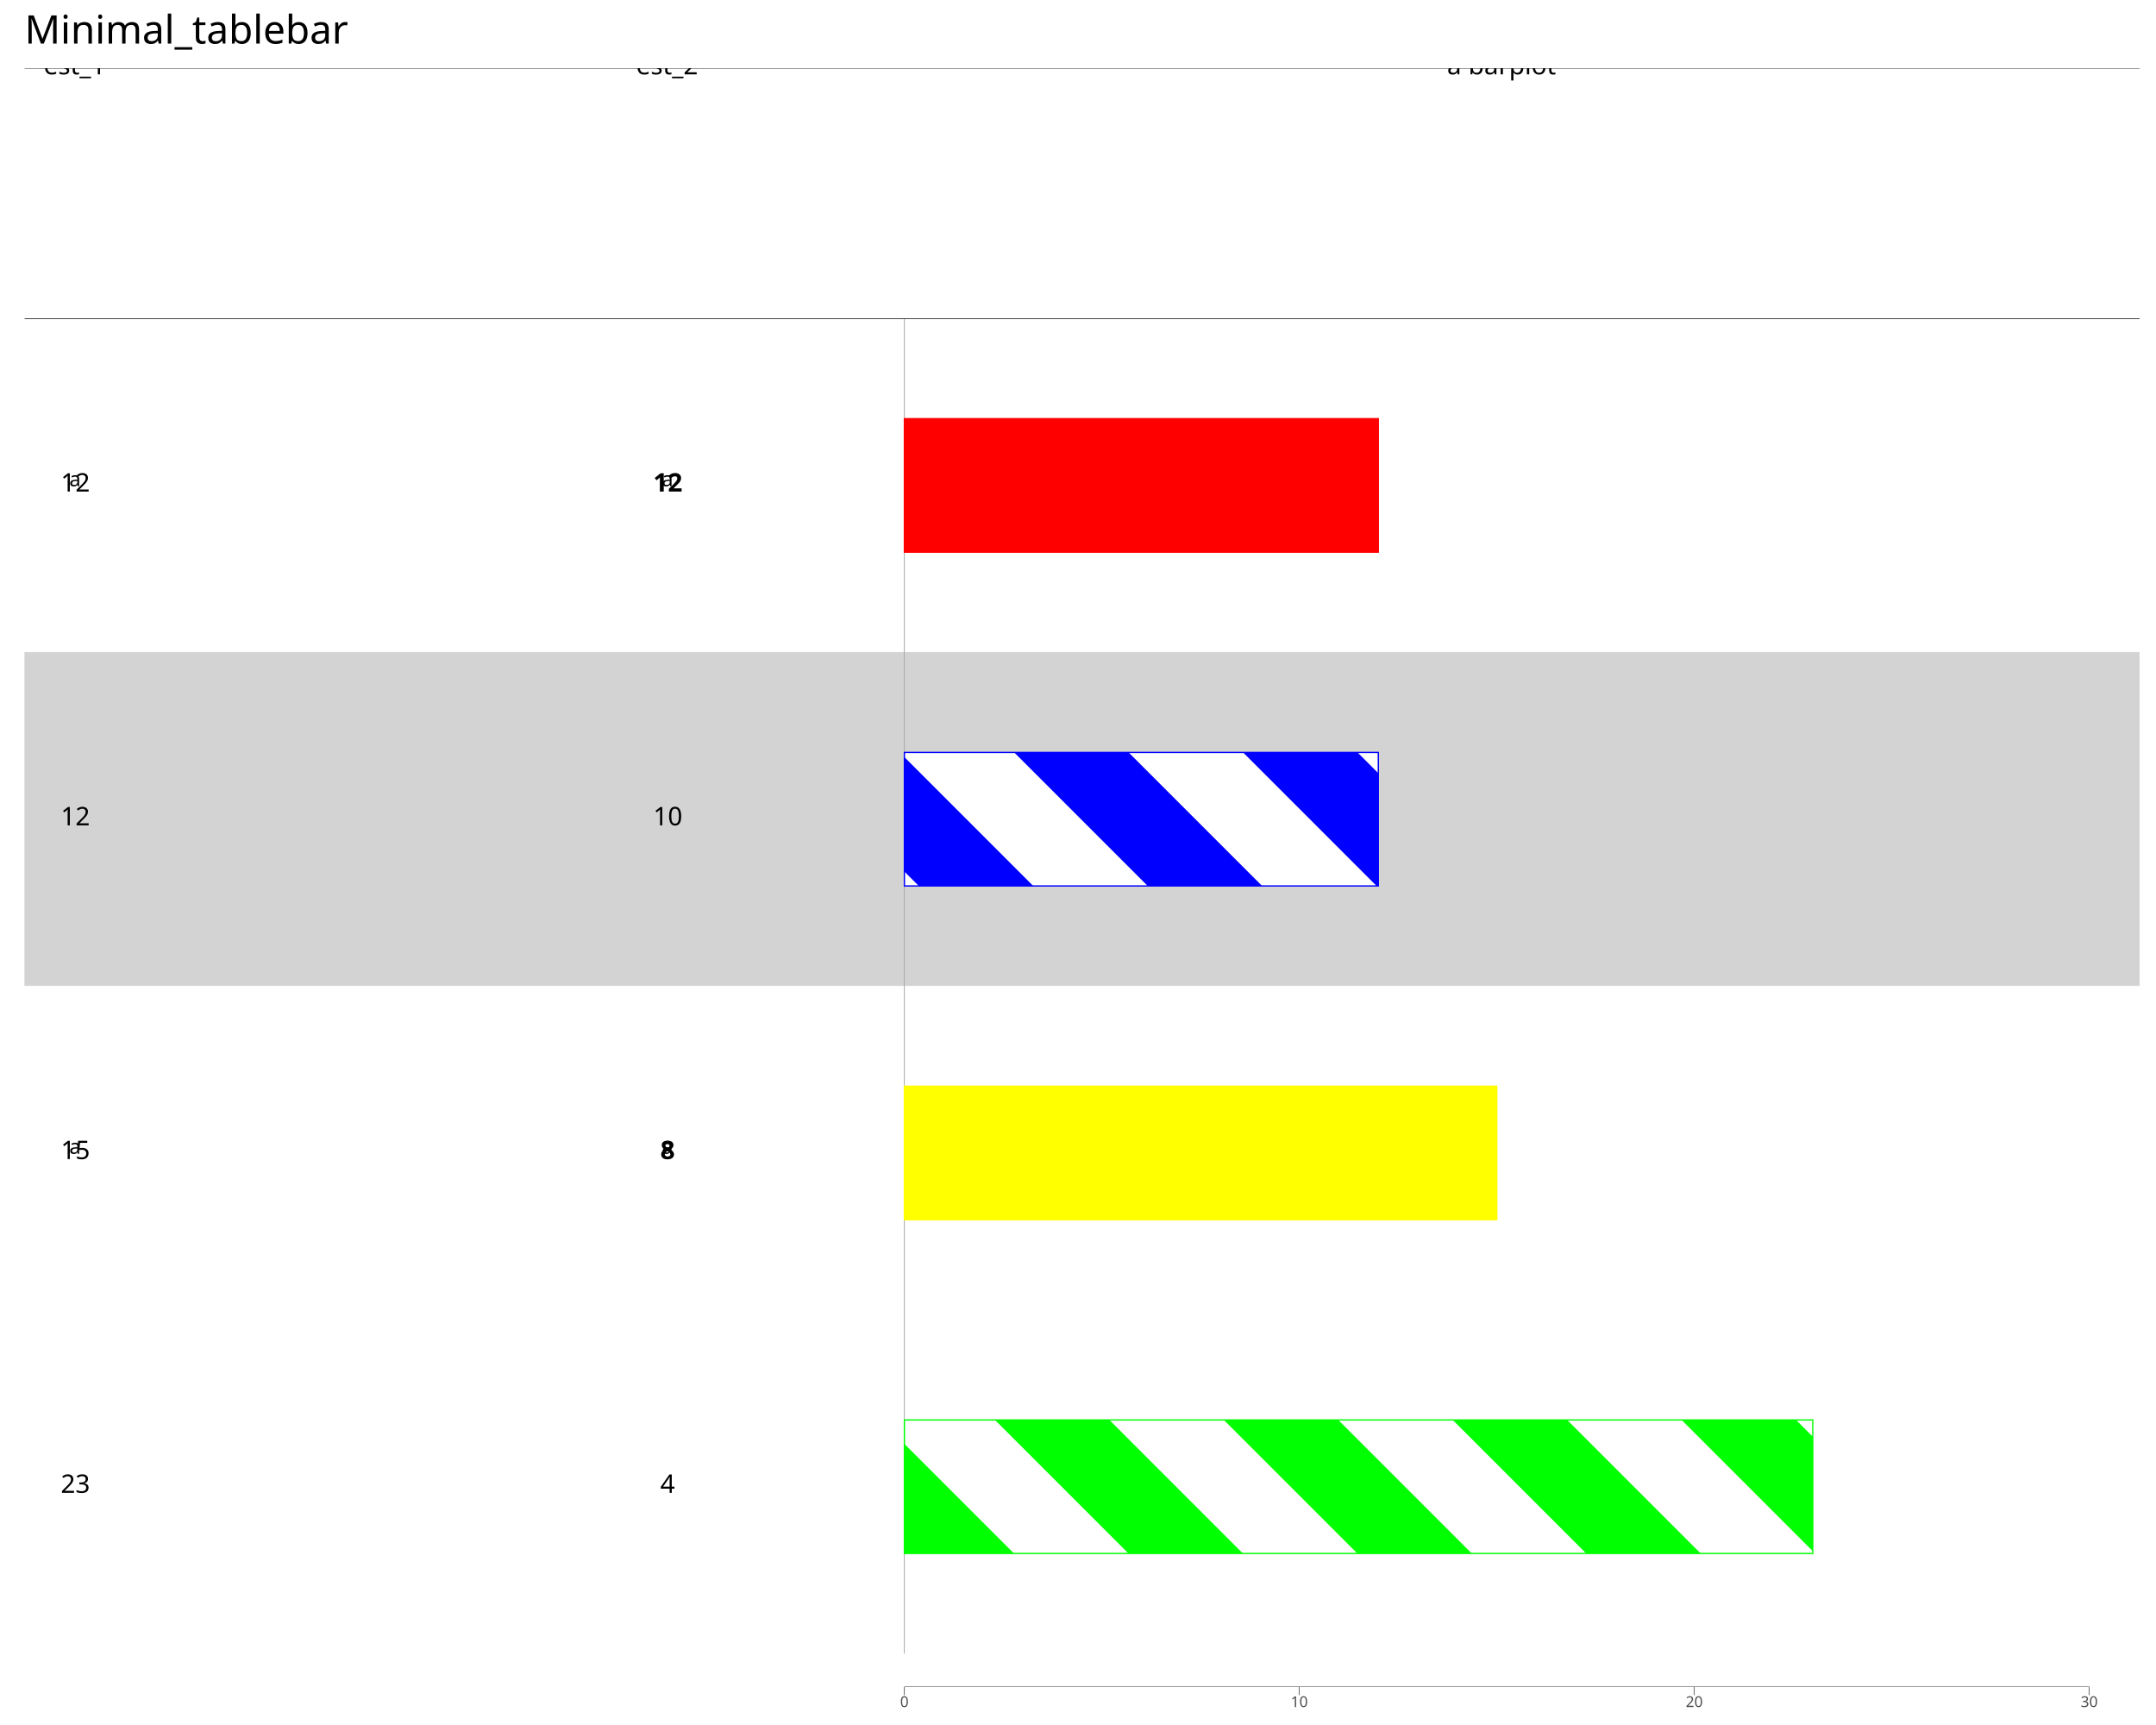
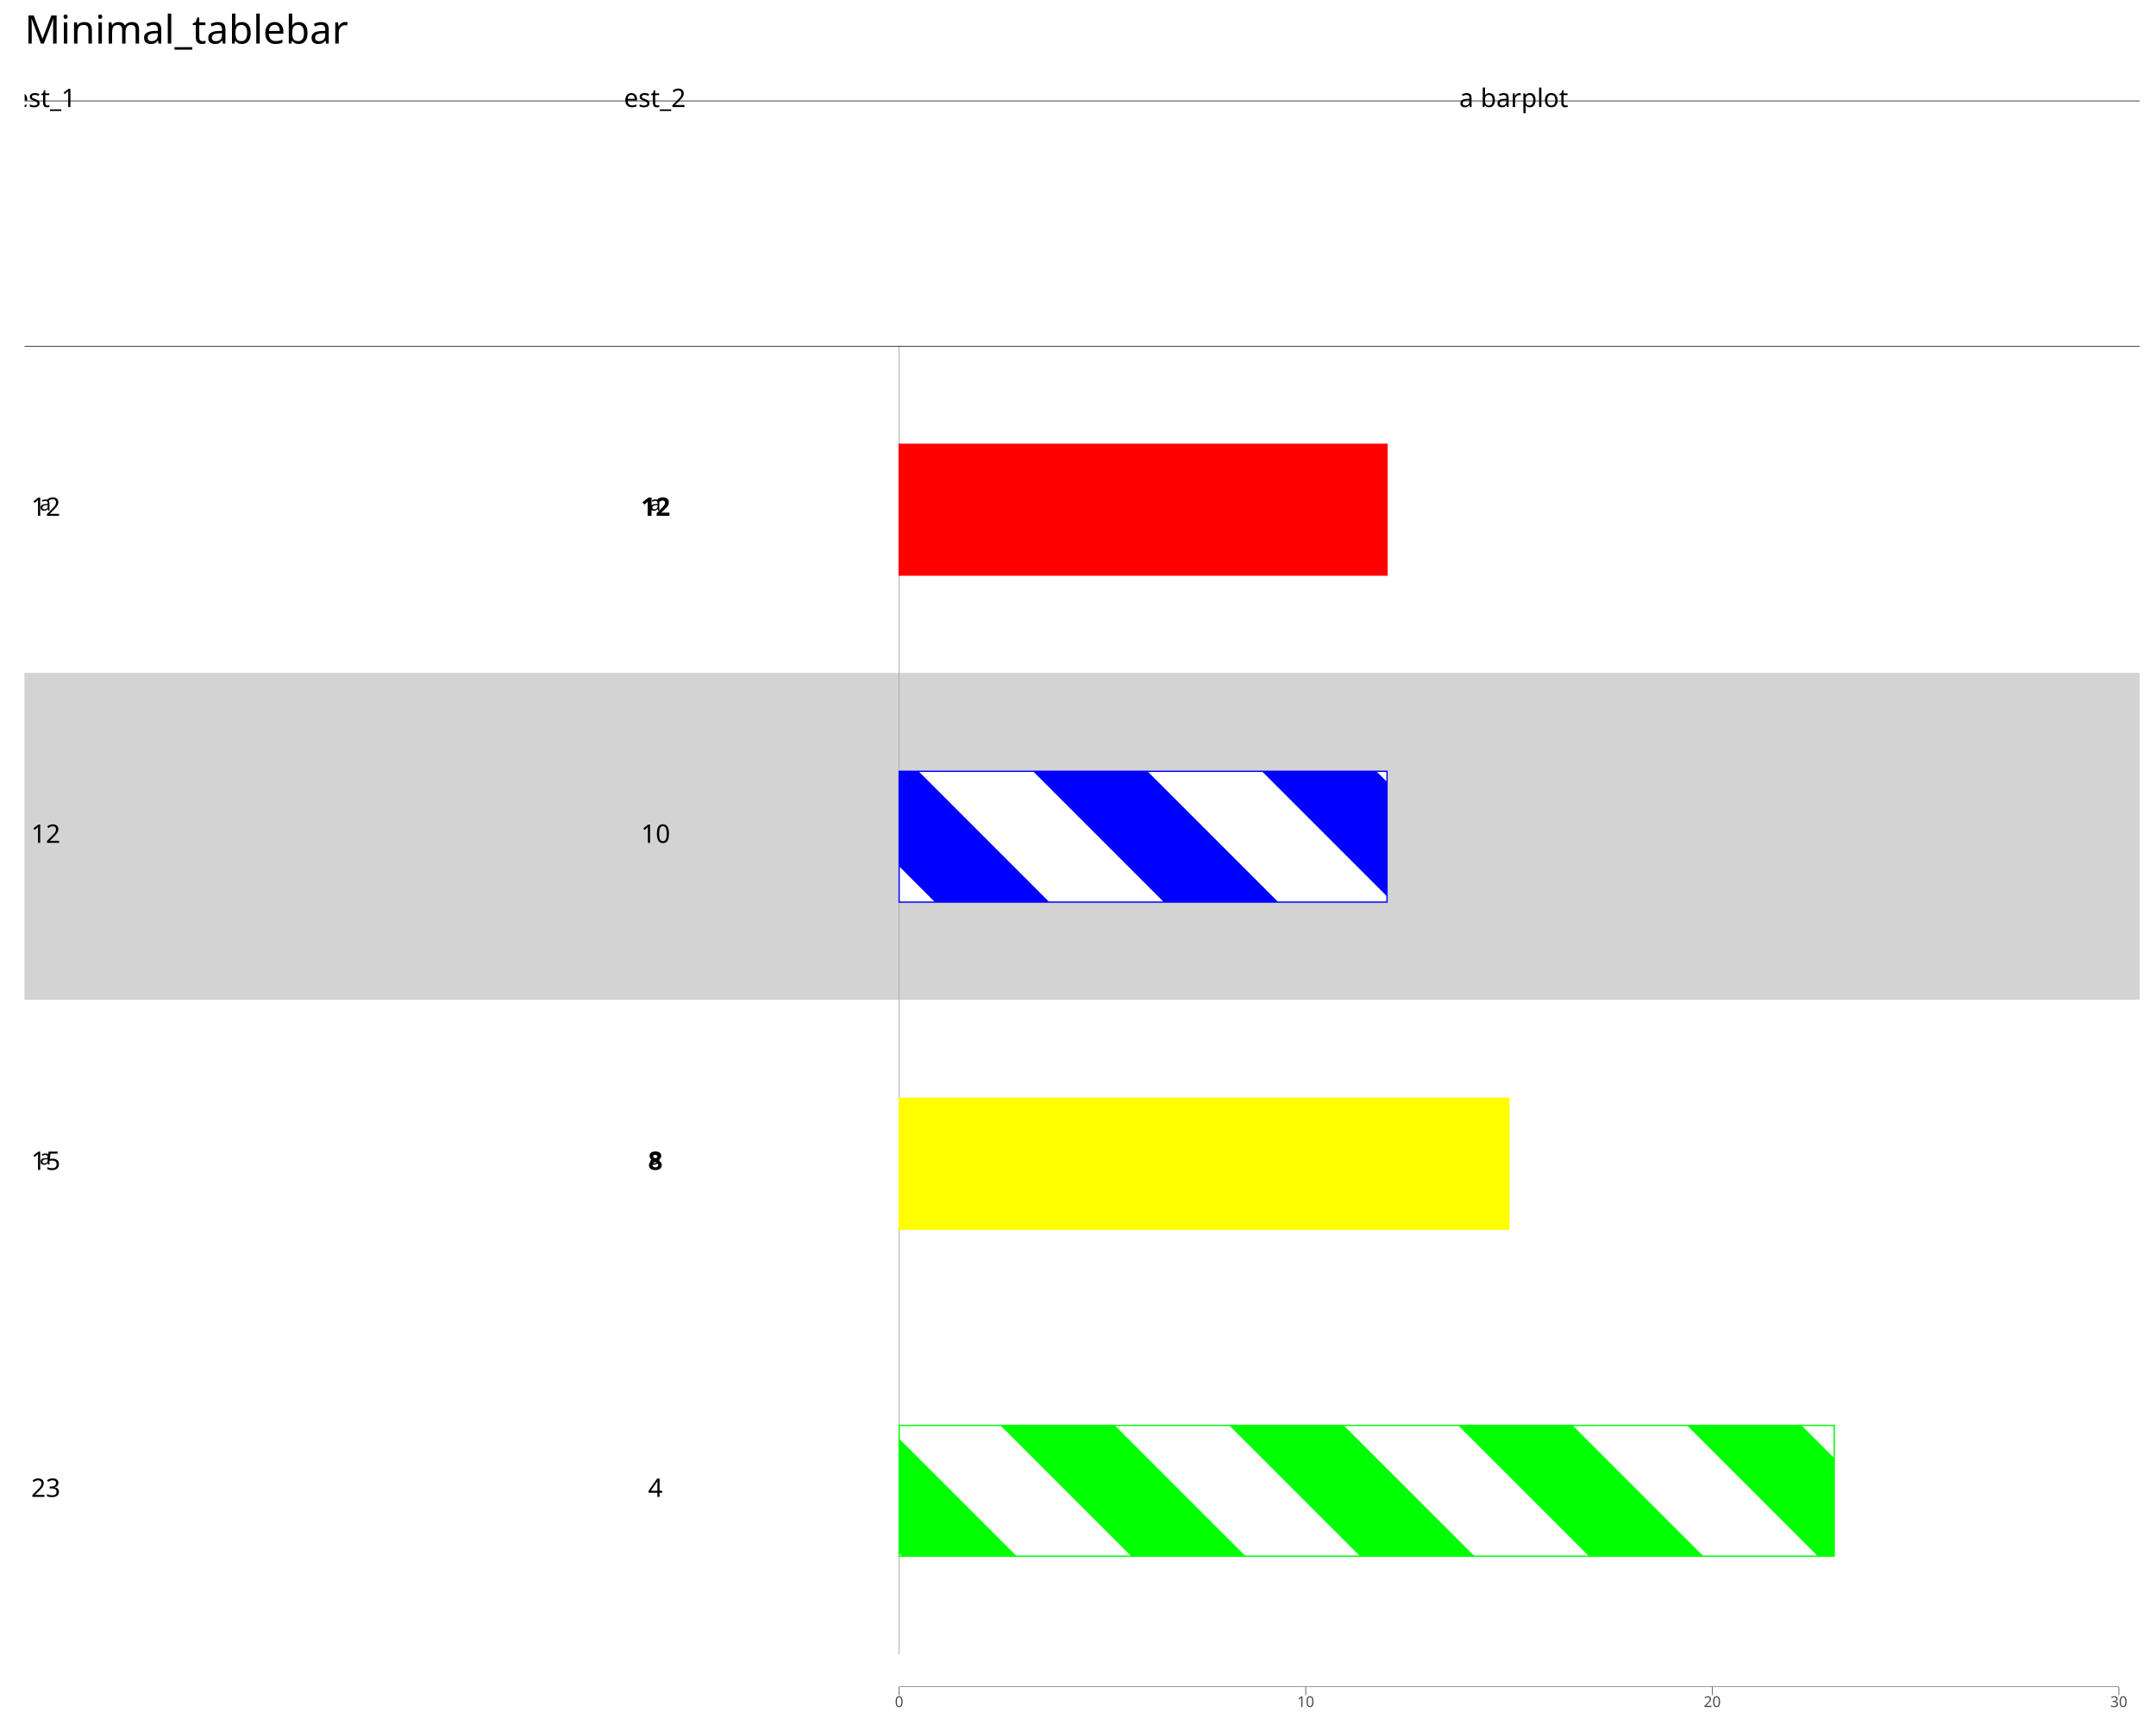
<svg xmlns="http://www.w3.org/2000/svg" class="svglite" data-engine-version="2.0" width="720.00pt" height="576.00pt" viewBox="0 0 720.00 576.00">
  <defs>
    <style type="text/css">
    .svglite line, .svglite polyline, .svglite polygon, .svglite path, .svglite rect, .svglite circle {
      fill: none;
      stroke: #000000;
      stroke-linecap: round;
      stroke-linejoin: round;
      stroke-miterlimit: 10.00;
    }
  </style>
  </defs>
  <rect width="100%" height="100%" style="stroke: none; fill: #FFFFFF;" />
  <defs>
    <clipPath id="cpMC4wMHw3MjAuMDB8MC4wMHw1NzYuMDA=">
      <rect x="0.00" y="0.00" width="720.00" height="576.00" />
    </clipPath>
  </defs>
  <g clip-path="url(#cpMC4wMHw3MjAuMDB8MC4wMHw1NzYuMDA=)">
    <rect x="0.00" y="0.00" width="720.00" height="576.00" style="stroke-width: 1.07; stroke: #FFFFFF; fill: #FFFFFF;" />
  </g>
  <defs>
    <clipPath id="cpOC4yMnw3MTQuNTJ8MjIuNzh8NTYzLjMw">
      <rect x="8.22" y="22.78" width="706.30" height="540.52" />
    </clipPath>
  </defs>
  <g clip-path="url(#cpOC4yMnw3MTQuNTJ8MjIuNzh8NTYzLjMw)">
    <rect x="8.22" y="22.78" width="706.30" height="540.52" style="stroke-width: 1.07; stroke: none; fill: #FFFFFF;" />
-     <rect x="8.22" y="106.37" width="706.30" height="111.45" style="stroke-width: 0.21; stroke: #FFFFFF; stroke-linecap: butt; stroke-linejoin: miter; fill: #FFFFFF;" />
-     <rect x="8.22" y="217.82" width="706.30" height="111.45" style="stroke-width: 0.21; stroke: #D3D3D3; stroke-linecap: butt; stroke-linejoin: miter; fill: #D3D3D3;" />
-     <rect x="8.22" y="329.26" width="706.30" height="111.45" style="stroke-width: 0.21; stroke: #FFFFFF; stroke-linecap: butt; stroke-linejoin: miter; fill: #FFFFFF;" />
-     <rect x="8.22" y="440.71" width="706.30" height="111.45" style="stroke-width: 0.21; stroke: #FFFFFF; stroke-linecap: butt; stroke-linejoin: miter; fill: #FFFFFF;" />
-     <line x1="302.02" y1="106.37" x2="302.02" y2="552.16" style="stroke-width: 0.21; stroke: #A9A9A9; stroke-linecap: butt;" />
-     <line x1="302.02" y1="106.37" x2="302.02" y2="552.16" style="stroke-width: 0.21; stroke: #A9A9A9; stroke-linecap: butt;" />
-     <rect x="8.22" y="22.78" width="706.30" height="83.59" style="stroke-width: 1.07; stroke: none; stroke-linecap: butt; stroke-linejoin: miter; fill: #FFFFFF;" />
-     <rect x="8.22" y="22.78" width="706.30" height="83.59" style="stroke-width: 1.07; stroke: none; stroke-linecap: butt; stroke-linejoin: miter; fill: #FFFFFF;" />
-     <rect x="8.22" y="22.78" width="706.30" height="83.59" style="stroke-width: 1.07; stroke: none; stroke-linecap: butt; stroke-linejoin: miter; fill: #FFFFFF;" />
-     <rect x="8.22" y="22.78" width="706.30" height="83.59" style="stroke-width: 1.07; stroke: none; stroke-linecap: butt; stroke-linejoin: miter; fill: #FFFFFF;" />
-     <line x1="302.02" y1="563.30" x2="697.70" y2="563.30" style="stroke-width: 0.21; stroke-linecap: butt;" />
-     <line x1="8.22" y1="106.37" x2="714.52" y2="106.37" style="stroke-width: 0.21; stroke-linecap: butt;" />
-     <line x1="8.22" y1="22.78" x2="714.52" y2="22.78" style="stroke-width: 0.21; stroke-linecap: butt;" />
-     <rect x="302.02" y="139.80" width="158.27" height="44.58" style="stroke-width: 0.43; stroke: none; stroke-linecap: square; stroke-linejoin: miter; fill: #FF0000;" />
-     <rect x="302.02" y="251.25" width="158.27" height="44.58" style="stroke-width: 0.43; stroke: none; stroke-linecap: square; stroke-linejoin: miter; fill: #0000FF;" />
-     <rect x="302.02" y="362.70" width="197.84" height="44.58" style="stroke-width: 0.43; stroke: none; stroke-linecap: square; stroke-linejoin: miter; fill: #FFFF00;" />
-     <rect x="302.02" y="474.14" width="303.36" height="44.58" style="stroke-width: 0.43; stroke: none; stroke-linecap: square; stroke-linejoin: miter; fill: #00FF00;" />
-     <polygon points="306.83,295.83 302.02,295.83 302.02,291.02 306.83,295.83 " style="stroke-width: 1.07; stroke: none; stroke-linecap: square; fill: #FFFFFF;" />
-     <polygon points="383.27,295.83 345.05,295.83 302.02,252.80 302.02,251.25 338.69,251.25 383.27,295.83 " style="stroke-width: 1.07; stroke: none; stroke-linecap: square; fill: #FFFFFF;" />
-     <polygon points="459.71,295.83 421.49,295.83 376.91,251.25 415.13,251.25 459.71,295.83 " style="stroke-width: 1.07; stroke: none; stroke-linecap: square; fill: #FFFFFF;" />
-     <polygon points="453.35,251.25 460.29,251.25 460.29,258.19 453.35,251.25 " style="stroke-width: 1.07; stroke: none; stroke-linecap: square; fill: #FFFFFF;" />
-     <polygon points="376.84,518.72 338.62,518.72 302.02,482.12 302.02,474.14 332.26,474.14 376.84,518.72 " style="stroke-width: 1.07; stroke: none; stroke-linecap: square; fill: #FFFFFF;" />
-     <polygon points="453.28,518.72 415.06,518.72 370.48,474.14 408.70,474.14 453.28,518.72 " style="stroke-width: 1.07; stroke: none; stroke-linecap: square; fill: #FFFFFF;" />
-     <polygon points="529.72,518.72 491.50,518.72 446.92,474.14 485.14,474.14 529.72,518.72 " style="stroke-width: 1.07; stroke: none; stroke-linecap: square; fill: #FFFFFF;" />
-     <polygon points="605.38,517.94 605.38,518.72 567.94,518.72 523.36,474.14 561.58,474.14 605.38,517.94 " style="stroke-width: 1.07; stroke: none; stroke-linecap: square; fill: #FFFFFF;" />
-     <polygon points="599.80,474.14 605.38,474.14 605.38,479.72 599.80,474.14 " style="stroke-width: 1.07; stroke: none; stroke-linecap: square; fill: #FFFFFF;" />
-     <rect x="302.02" y="139.80" width="158.27" height="44.58" style="stroke-width: 0.43; stroke: #FF0000; stroke-linecap: square; stroke-linejoin: miter;" />
-     <rect x="302.02" y="251.25" width="158.27" height="44.58" style="stroke-width: 0.43; stroke: #0000FF; stroke-linecap: square; stroke-linejoin: miter;" />
-     <rect x="302.02" y="362.70" width="197.84" height="44.58" style="stroke-width: 0.43; stroke: #FFFF00; stroke-linecap: square; stroke-linejoin: miter;" />
-     <rect x="302.02" y="474.14" width="303.36" height="44.58" style="stroke-width: 0.43; stroke: #00FF00; stroke-linecap: square; stroke-linejoin: miter;" />
-     <text x="483.25" y="24.83" style="font-size: 8.54px; font-family: sans;" textLength="4.75px" lengthAdjust="spacingAndGlyphs">a</text>
-     <text x="490.37" y="24.83" style="font-size: 8.54px; font-family: sans;" textLength="26.10px" lengthAdjust="spacingAndGlyphs">barplot</text>
-     <text x="218.13" y="164.14" style="font-size: 8.54px; font-weight: bold; font-family: sans;" textLength="9.50px" lengthAdjust="spacingAndGlyphs">12</text>
-     <text x="218.13" y="275.59" style="font-size: 8.54px; font-family: sans;" textLength="9.50px" lengthAdjust="spacingAndGlyphs">10</text>
-     <text x="220.51" y="387.04" style="font-size: 8.54px; font-weight: bold; font-family: sans;" textLength="4.75px" lengthAdjust="spacingAndGlyphs">8</text>
-     <text x="220.51" y="498.48" style="font-size: 8.54px; font-family: sans;" textLength="4.75px" lengthAdjust="spacingAndGlyphs">4</text>
-     <text x="220.98" y="162.38" style="font-size: 6.83px; font-family: sans;" textLength="3.80px" lengthAdjust="spacingAndGlyphs">a</text>
-     <text x="220.98" y="385.28" style="font-size: 6.83px; font-family: sans;" textLength="3.80px" lengthAdjust="spacingAndGlyphs">a</text>
-     <text x="212.44" y="24.83" style="font-size: 8.54px; font-family: sans;" textLength="20.89px" lengthAdjust="spacingAndGlyphs">est_2</text>
-     <text x="20.29" y="164.14" style="font-size: 8.54px; font-family: sans;" textLength="9.50px" lengthAdjust="spacingAndGlyphs">12</text>
-     <text x="20.29" y="275.59" style="font-size: 8.54px; font-family: sans;" textLength="9.50px" lengthAdjust="spacingAndGlyphs">12</text>
-     <text x="20.29" y="387.04" style="font-size: 8.54px; font-family: sans;" textLength="9.50px" lengthAdjust="spacingAndGlyphs">15</text>
-     <text x="20.29" y="498.48" style="font-size: 8.54px; font-family: sans;" textLength="9.50px" lengthAdjust="spacingAndGlyphs">23</text>
-     <text x="23.14" y="162.38" style="font-size: 6.83px; font-family: sans;" textLength="3.80px" lengthAdjust="spacingAndGlyphs">a</text>
-     <text x="23.14" y="385.28" style="font-size: 6.83px; font-family: sans;" textLength="3.80px" lengthAdjust="spacingAndGlyphs">a</text>
-     <text x="14.59" y="24.83" style="font-size: 8.54px; font-family: sans;" textLength="20.89px" lengthAdjust="spacingAndGlyphs">est_1</text>
+     <rect x="8.22" y="115.60" width="706.30" height="109.20" style="stroke-width: 0.21; stroke: #FFFFFF; stroke-linecap: butt; stroke-linejoin: miter; fill: #FFFFFF;" />
+     <rect x="8.22" y="224.80" width="706.30" height="109.20" style="stroke-width: 0.21; stroke: #D3D3D3; stroke-linecap: butt; stroke-linejoin: miter; fill: #D3D3D3;" />
+     <rect x="8.22" y="333.99" width="706.30" height="109.20" style="stroke-width: 0.21; stroke: #FFFFFF; stroke-linecap: butt; stroke-linejoin: miter; fill: #FFFFFF;" />
+     <rect x="8.22" y="443.19" width="706.30" height="109.20" style="stroke-width: 0.21; stroke: #FFFFFF; stroke-linecap: butt; stroke-linejoin: miter; fill: #FFFFFF;" />
+     <line x1="300.27" y1="115.60" x2="300.27" y2="552.38" style="stroke-width: 0.21; stroke: #A9A9A9; stroke-linecap: butt;" />
+     <line x1="300.27" y1="115.60" x2="300.27" y2="552.38" style="stroke-width: 0.21; stroke: #A9A9A9; stroke-linecap: butt;" />
+     <rect x="8.22" y="33.70" width="706.30" height="81.90" style="stroke-width: 1.07; stroke: none; stroke-linecap: butt; stroke-linejoin: miter; fill: #FFFFFF;" />
+     <rect x="8.22" y="33.70" width="706.30" height="81.90" style="stroke-width: 1.07; stroke: none; stroke-linecap: butt; stroke-linejoin: miter; fill: #FFFFFF;" />
+     <rect x="8.22" y="33.70" width="706.30" height="81.90" style="stroke-width: 1.07; stroke: none; stroke-linecap: butt; stroke-linejoin: miter; fill: #FFFFFF;" />
+     <rect x="8.22" y="33.70" width="706.30" height="81.90" style="stroke-width: 1.07; stroke: none; stroke-linecap: butt; stroke-linejoin: miter; fill: #FFFFFF;" />
+     <line x1="300.27" y1="563.30" x2="707.60" y2="563.30" style="stroke-width: 0.21; stroke-linecap: butt;" />
+     <line x1="8.22" y1="115.60" x2="714.52" y2="115.60" style="stroke-width: 0.21; stroke-linecap: butt;" />
+     <line x1="8.22" y1="33.70" x2="714.52" y2="33.70" style="stroke-width: 0.21; stroke-linecap: butt;" />
+     <rect x="300.27" y="148.36" width="162.93" height="43.68" style="stroke-width: 0.43; stroke: none; stroke-linecap: square; stroke-linejoin: miter; fill: #FF0000;" />
+     <rect x="300.27" y="257.55" width="162.93" height="43.68" style="stroke-width: 0.43; stroke: none; stroke-linecap: square; stroke-linejoin: miter; fill: #0000FF;" />
+     <rect x="300.27" y="366.75" width="203.66" height="43.68" style="stroke-width: 0.43; stroke: none; stroke-linecap: square; stroke-linejoin: miter; fill: #FFFF00;" />
+     <rect x="300.27" y="475.95" width="312.28" height="43.68" style="stroke-width: 0.43; stroke: none; stroke-linecap: square; stroke-linejoin: miter; fill: #00FF00;" />
+     <polygon points="312.23,301.23 300.27,301.23 300.27,289.27 312.23,301.23 " style="stroke-width: 1.07; stroke: none; stroke-linecap: square; fill: #FFFFFF;" />
+     <polygon points="388.67,301.23 350.45,301.23 306.77,257.55 344.99,257.55 388.67,301.23 " style="stroke-width: 1.07; stroke: none; stroke-linecap: square; fill: #FFFFFF;" />
+     <polygon points="463.20,299.32 463.20,301.23 426.89,301.23 383.21,257.55 421.43,257.55 463.20,299.32 " style="stroke-width: 1.07; stroke: none; stroke-linecap: square; fill: #FFFFFF;" />
+     <polygon points="459.65,257.55 463.20,257.55 463.20,261.10 459.65,257.55 " style="stroke-width: 1.07; stroke: none; stroke-linecap: square; fill: #FFFFFF;" />
+     <polygon points="301.30,519.62 300.27,519.62 300.27,518.60 301.30,519.62 " style="stroke-width: 1.07; stroke: none; stroke-linecap: square; fill: #FFFFFF;" />
+     <polygon points="377.74,519.62 339.52,519.62 300.27,480.38 300.27,475.95 334.06,475.95 377.74,519.62 " style="stroke-width: 1.07; stroke: none; stroke-linecap: square; fill: #FFFFFF;" />
+     <polygon points="454.18,519.62 415.96,519.62 372.28,475.95 410.50,475.95 454.18,519.62 " style="stroke-width: 1.07; stroke: none; stroke-linecap: square; fill: #FFFFFF;" />
+     <polygon points="530.62,519.62 492.40,519.62 448.72,475.95 486.94,475.95 530.62,519.62 " style="stroke-width: 1.07; stroke: none; stroke-linecap: square; fill: #FFFFFF;" />
+     <polygon points="607.06,519.62 568.84,519.62 525.16,475.95 563.38,475.95 607.06,519.62 " style="stroke-width: 1.07; stroke: none; stroke-linecap: square; fill: #FFFFFF;" />
+     <polygon points="601.60,475.95 612.55,475.95 612.55,486.90 601.60,475.95 " style="stroke-width: 1.07; stroke: none; stroke-linecap: square; fill: #FFFFFF;" />
+     <rect x="300.27" y="148.36" width="162.93" height="43.68" style="stroke-width: 0.43; stroke: #FF0000; stroke-linecap: square; stroke-linejoin: miter;" />
+     <rect x="300.27" y="257.55" width="162.93" height="43.68" style="stroke-width: 0.43; stroke: #0000FF; stroke-linecap: square; stroke-linejoin: miter;" />
+     <rect x="300.27" y="366.75" width="203.66" height="43.68" style="stroke-width: 0.43; stroke: #FFFF00; stroke-linecap: square; stroke-linejoin: miter;" />
+     <rect x="300.27" y="475.95" width="312.28" height="43.68" style="stroke-width: 0.43; stroke: #00FF00; stroke-linecap: square; stroke-linejoin: miter;" />
+     <text x="487.32" y="35.75" style="font-size: 8.54px; font-family: sans;" textLength="4.75px" lengthAdjust="spacingAndGlyphs">a</text>
+     <text x="494.44" y="35.75" style="font-size: 8.54px; font-family: sans;" textLength="26.10px" lengthAdjust="spacingAndGlyphs">barplot</text>
+     <text x="214.06" y="172.25" style="font-size: 8.54px; font-weight: bold; font-family: sans;" textLength="9.50px" lengthAdjust="spacingAndGlyphs">12</text>
+     <text x="214.06" y="281.44" style="font-size: 8.54px; font-family: sans;" textLength="9.50px" lengthAdjust="spacingAndGlyphs">10</text>
+     <text x="216.43" y="390.64" style="font-size: 8.54px; font-weight: bold; font-family: sans;" textLength="4.75px" lengthAdjust="spacingAndGlyphs">8</text>
+     <text x="216.43" y="499.84" style="font-size: 8.54px; font-family: sans;" textLength="4.75px" lengthAdjust="spacingAndGlyphs">4</text>
+     <text x="216.91" y="170.49" style="font-size: 6.83px; font-family: sans;" textLength="3.80px" lengthAdjust="spacingAndGlyphs">a</text>
+     <text x="216.91" y="388.88" style="font-size: 6.83px; font-family: sans;" textLength="3.80px" lengthAdjust="spacingAndGlyphs">a</text>
+     <text x="208.36" y="35.75" style="font-size: 8.54px; font-family: sans;" textLength="20.89px" lengthAdjust="spacingAndGlyphs">est_2</text>
+     <text x="10.40" y="172.25" style="font-size: 8.54px; font-family: sans;" textLength="9.50px" lengthAdjust="spacingAndGlyphs">12</text>
+     <text x="10.40" y="281.44" style="font-size: 8.54px; font-family: sans;" textLength="9.50px" lengthAdjust="spacingAndGlyphs">12</text>
+     <text x="10.40" y="390.64" style="font-size: 8.54px; font-family: sans;" textLength="9.50px" lengthAdjust="spacingAndGlyphs">15</text>
+     <text x="10.40" y="499.84" style="font-size: 8.54px; font-family: sans;" textLength="9.50px" lengthAdjust="spacingAndGlyphs">23</text>
+     <text x="13.24" y="170.49" style="font-size: 6.83px; font-family: sans;" textLength="3.80px" lengthAdjust="spacingAndGlyphs">a</text>
+     <text x="13.24" y="388.88" style="font-size: 6.83px; font-family: sans;" textLength="3.80px" lengthAdjust="spacingAndGlyphs">a</text>
+     <text x="4.70" y="35.75" style="font-size: 8.54px; font-family: sans;" textLength="20.89px" lengthAdjust="spacingAndGlyphs">est_1</text>
  </g>
  <g clip-path="url(#cpMC4wMHw3MjAuMDB8MC4wMHw1NzYuMDA=)">
-     <polyline points="302.02,566.04 302.02,563.30 " style="stroke-width: 0.21; stroke: #333333; stroke-linecap: butt;" />
-     <polyline points="433.91,566.04 433.91,563.30 " style="stroke-width: 0.21; stroke: #333333; stroke-linecap: butt;" />
-     <polyline points="565.81,566.04 565.81,563.30 " style="stroke-width: 0.21; stroke: #333333; stroke-linecap: butt;" />
-     <polyline points="697.70,566.04 697.70,563.30 " style="stroke-width: 0.21; stroke: #333333; stroke-linecap: butt;" />
-     <text x="302.02" y="570.00" text-anchor="middle" style="font-size: 5.00px; fill: #4D4D4D; font-family: sans;" textLength="2.78px" lengthAdjust="spacingAndGlyphs">0</text>
-     <text x="433.91" y="570.00" text-anchor="middle" style="font-size: 5.00px; fill: #4D4D4D; font-family: sans;" textLength="5.56px" lengthAdjust="spacingAndGlyphs">10</text>
-     <text x="565.81" y="570.00" text-anchor="middle" style="font-size: 5.00px; fill: #4D4D4D; font-family: sans;" textLength="5.56px" lengthAdjust="spacingAndGlyphs">20</text>
-     <text x="697.70" y="570.00" text-anchor="middle" style="font-size: 5.00px; fill: #4D4D4D; font-family: sans;" textLength="5.56px" lengthAdjust="spacingAndGlyphs">30</text>
+     <polyline points="300.27,566.04 300.27,563.30 " style="stroke-width: 0.21; stroke: #333333; stroke-linecap: butt;" />
+     <polyline points="436.05,566.04 436.05,563.30 " style="stroke-width: 0.21; stroke: #333333; stroke-linecap: butt;" />
+     <polyline points="571.82,566.04 571.82,563.30 " style="stroke-width: 0.21; stroke: #333333; stroke-linecap: butt;" />
+     <polyline points="707.60,566.04 707.60,563.30 " style="stroke-width: 0.21; stroke: #333333; stroke-linecap: butt;" />
+     <text x="300.27" y="570.00" text-anchor="middle" style="font-size: 5.00px; fill: #4D4D4D; font-family: sans;" textLength="2.78px" lengthAdjust="spacingAndGlyphs">0</text>
+     <text x="436.05" y="570.00" text-anchor="middle" style="font-size: 5.00px; fill: #4D4D4D; font-family: sans;" textLength="5.56px" lengthAdjust="spacingAndGlyphs">10</text>
+     <text x="571.82" y="570.00" text-anchor="middle" style="font-size: 5.00px; fill: #4D4D4D; font-family: sans;" textLength="5.56px" lengthAdjust="spacingAndGlyphs">20</text>
+     <text x="707.60" y="570.00" text-anchor="middle" style="font-size: 5.00px; fill: #4D4D4D; font-family: sans;" textLength="5.56px" lengthAdjust="spacingAndGlyphs">30</text>
    <text x="8.22" y="14.56" style="font-size: 13.20px; font-family: sans;" textLength="100.52px" lengthAdjust="spacingAndGlyphs">Minimal_tablebar</text>
  </g>
</svg>
